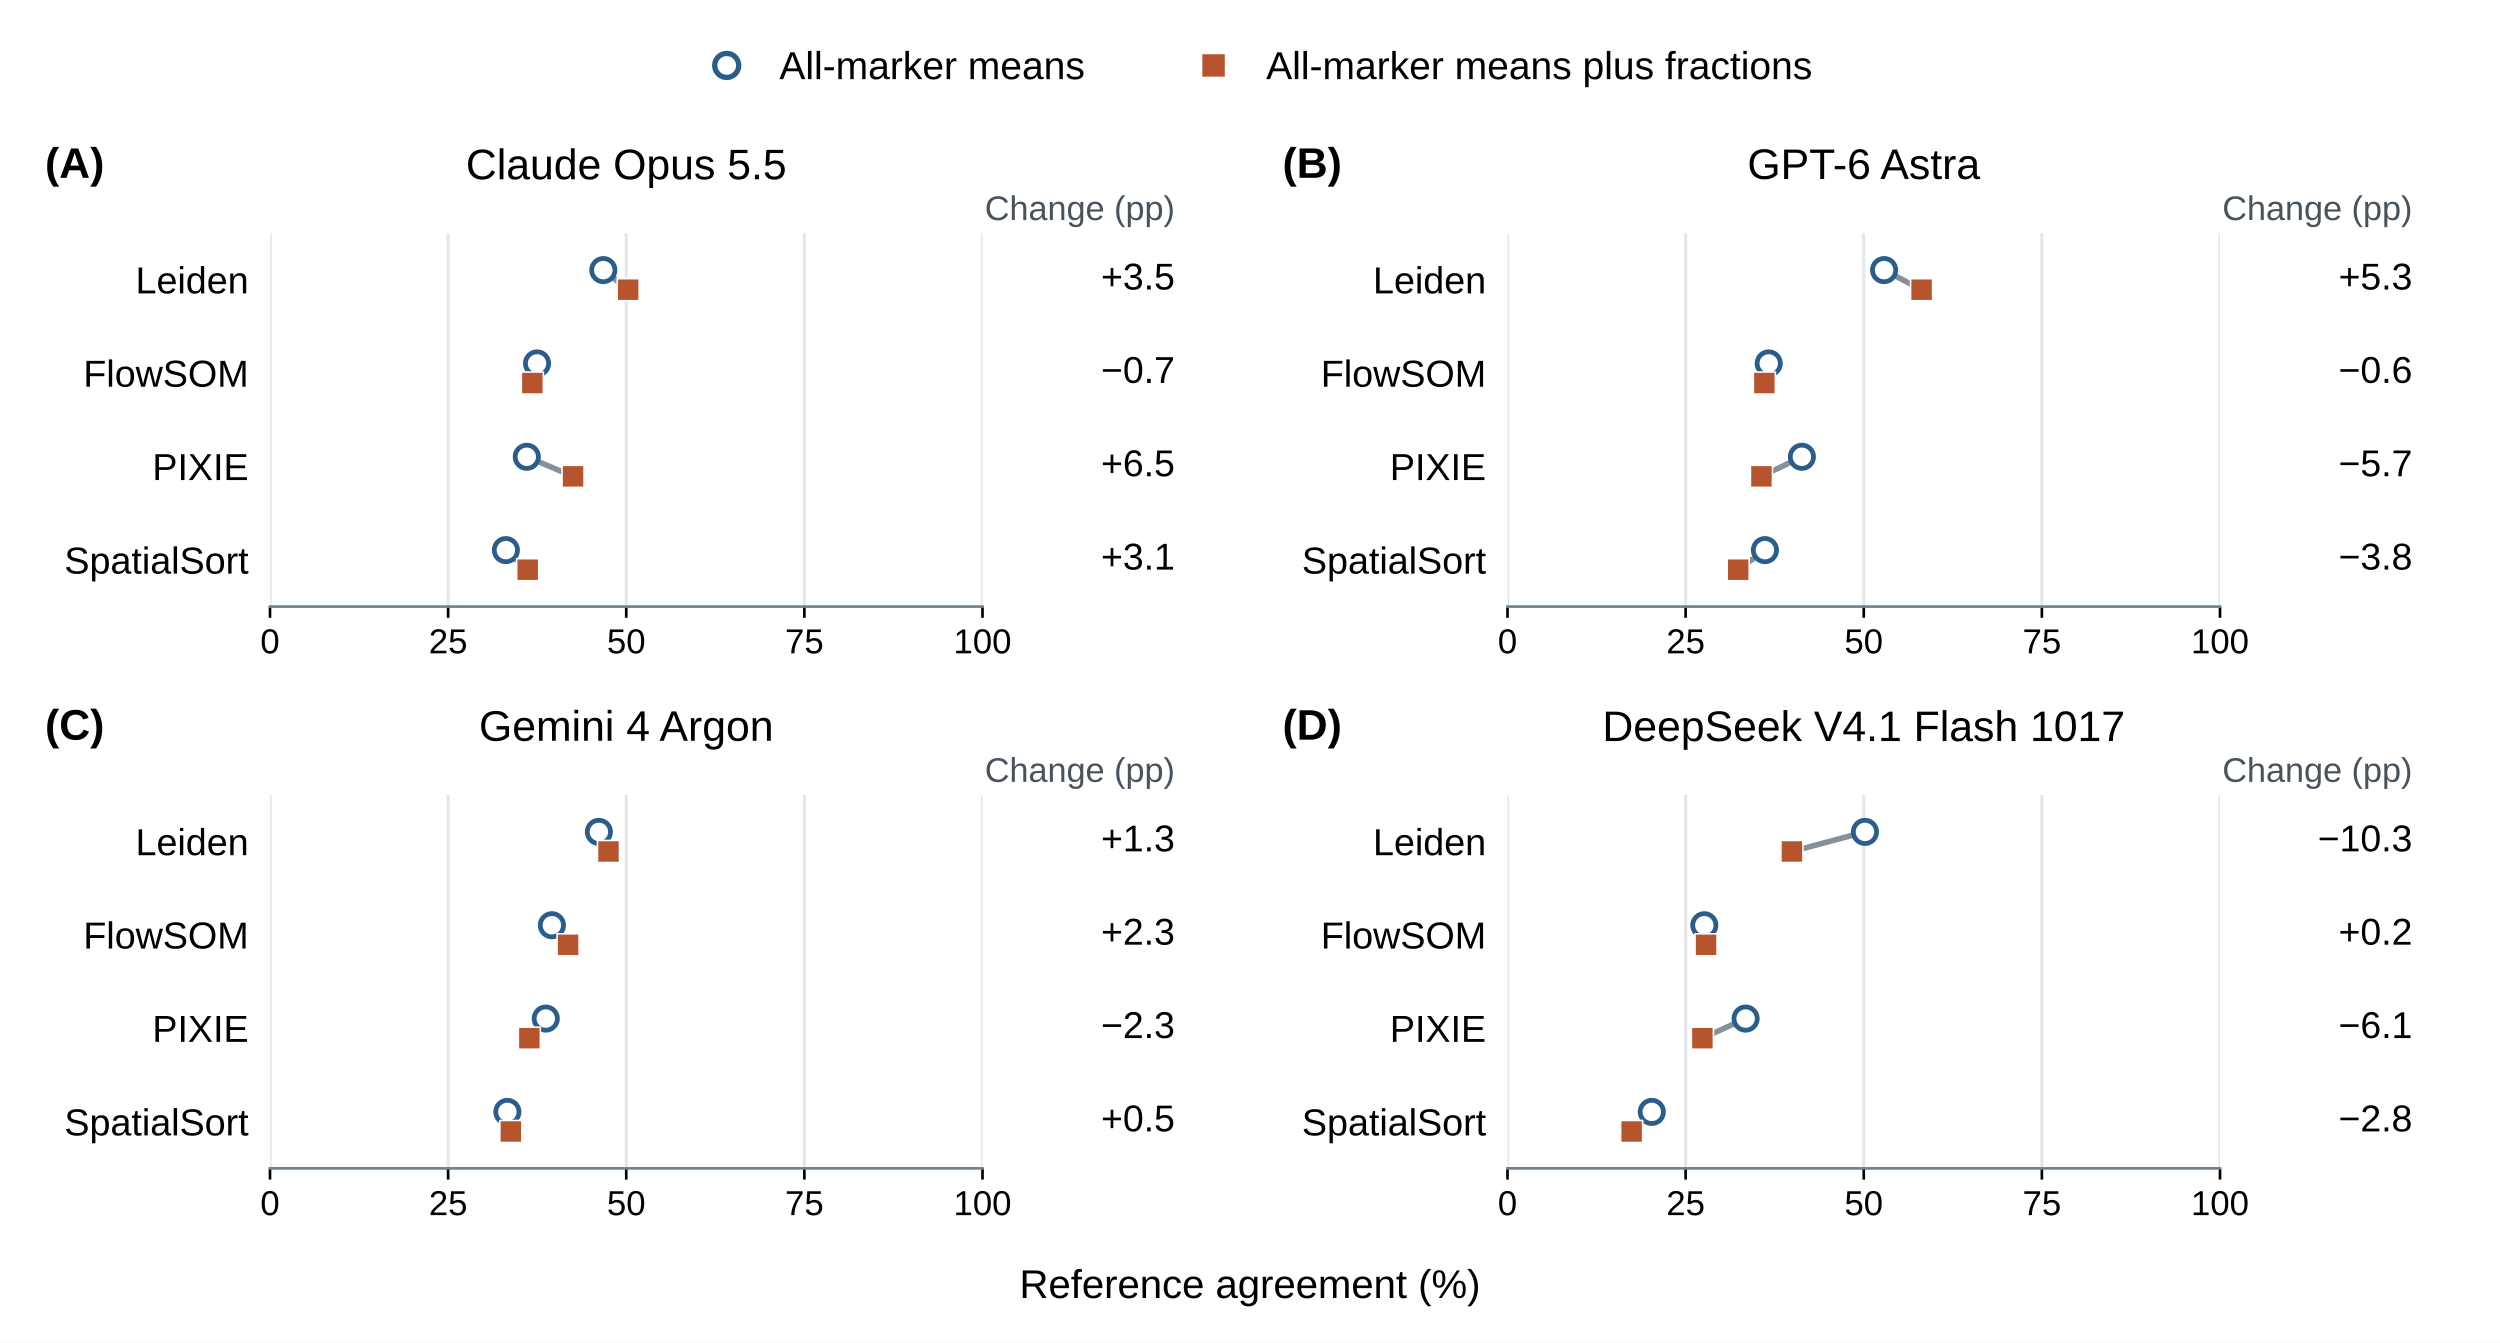
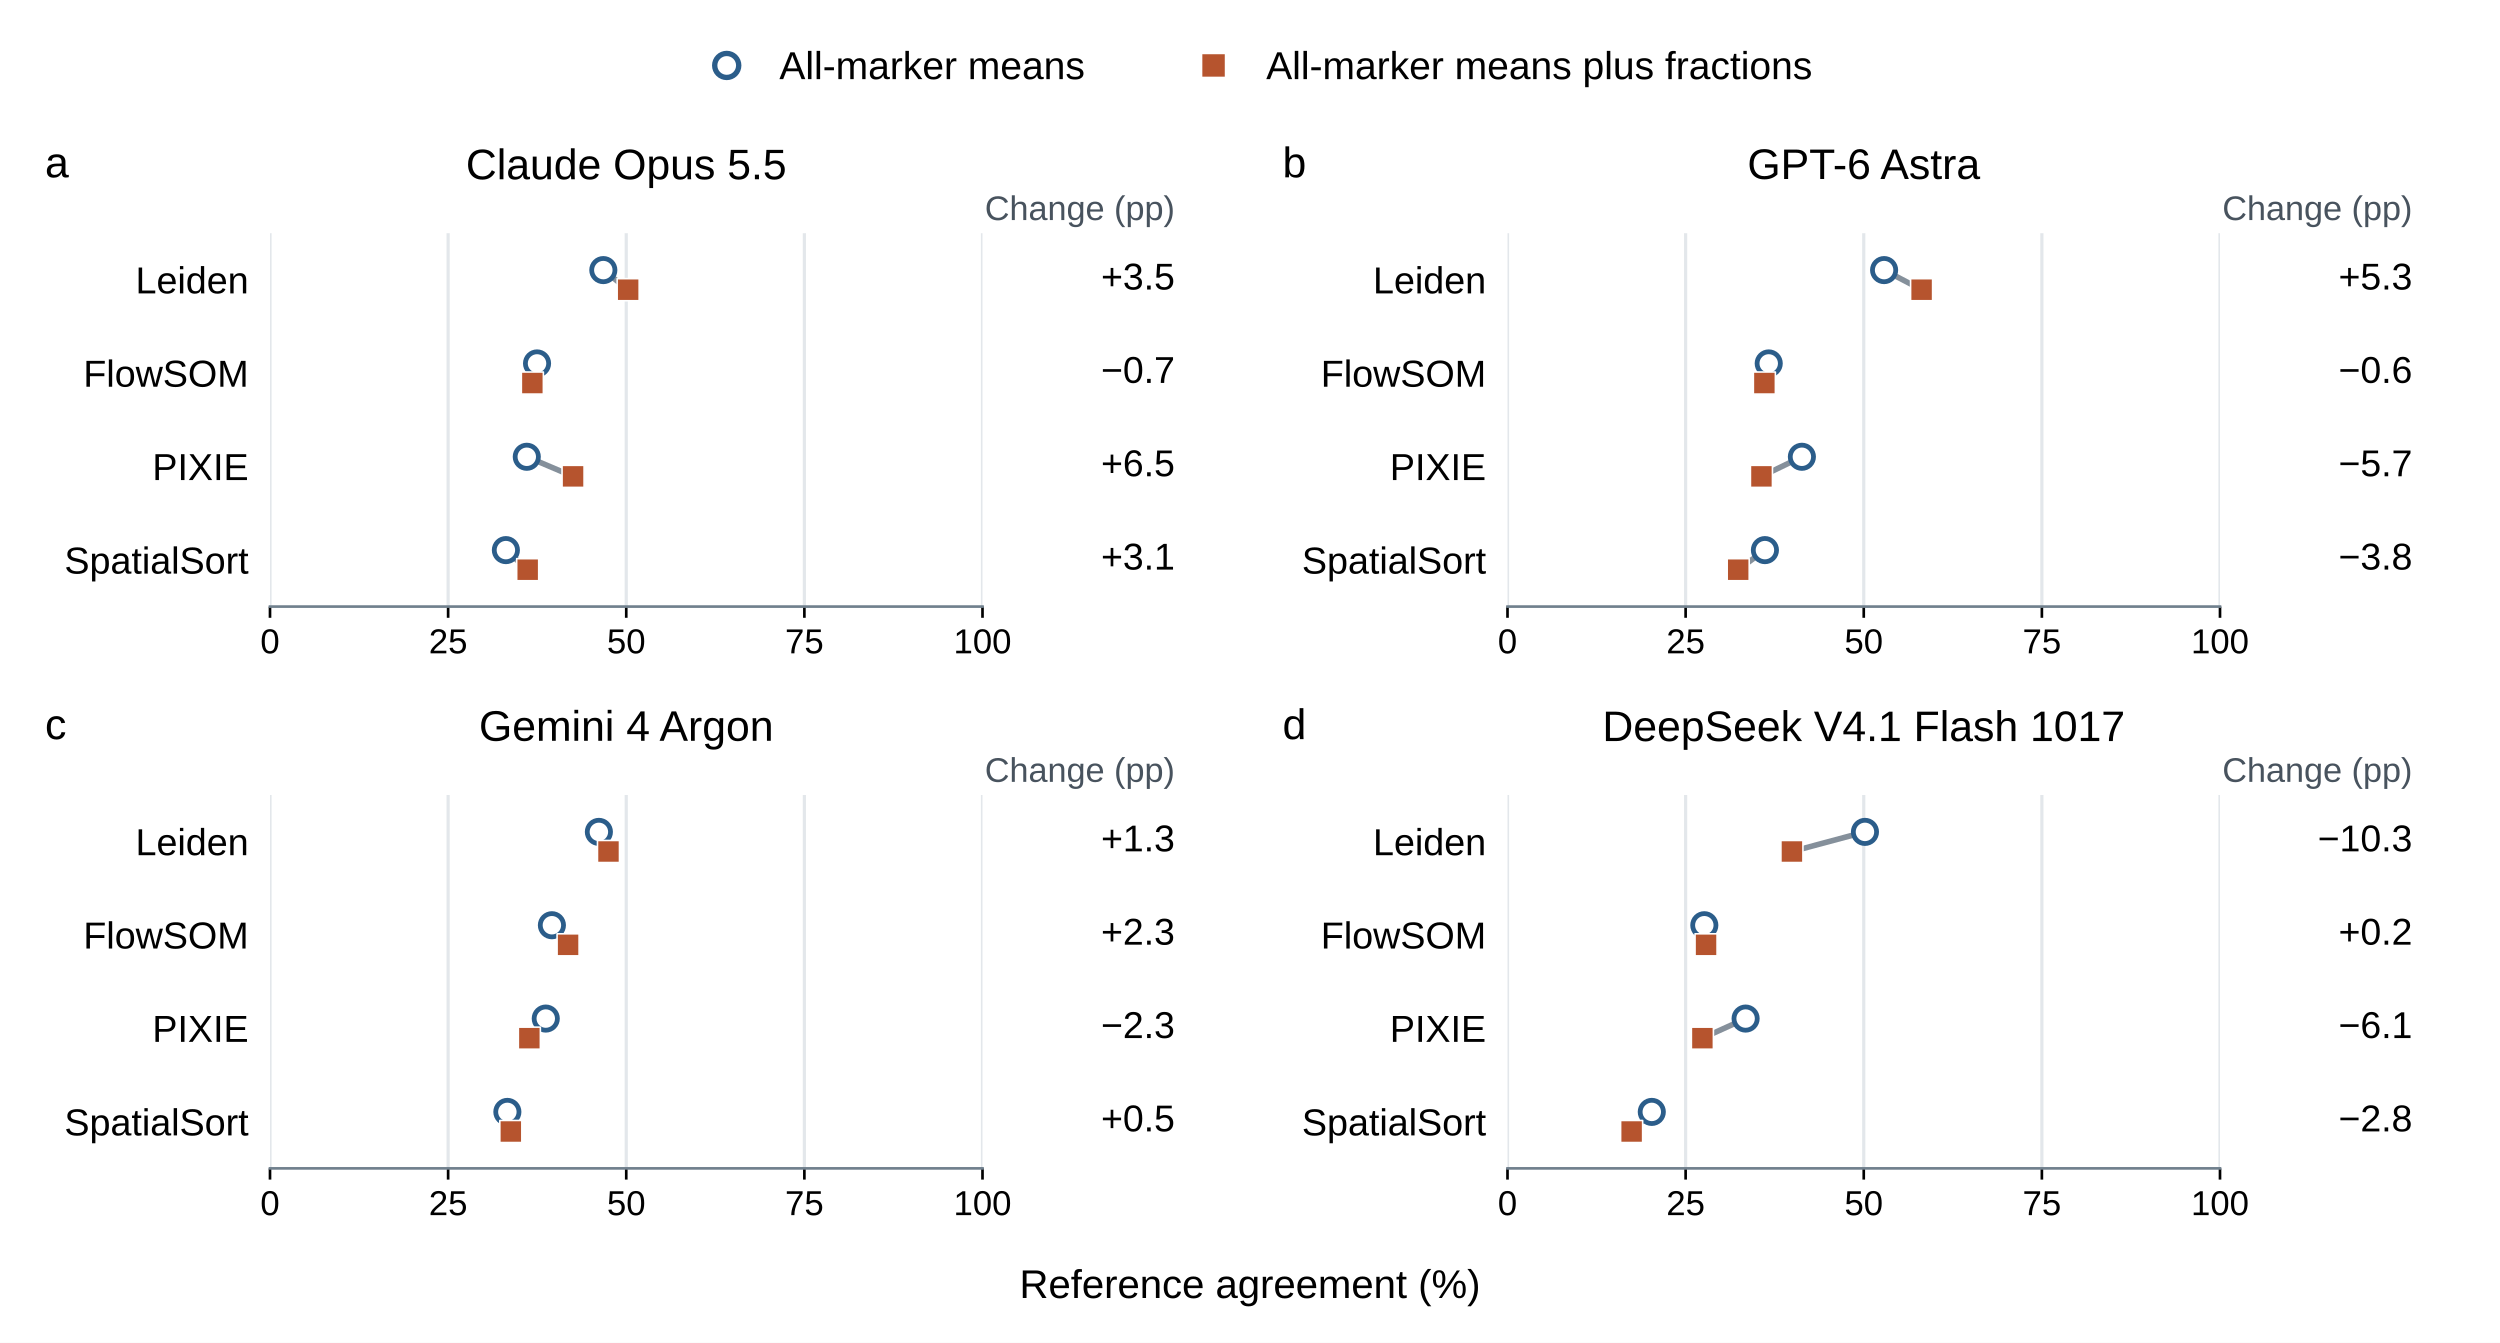
<svg xmlns="http://www.w3.org/2000/svg" xmlns:xlink="http://www.w3.org/1999/xlink" width="468pt" height="251.371pt" viewBox="0 0 468 251.371" version="1.1">
  <defs>
    <style type="text/css">*{stroke-linejoin: round; stroke-linecap: butt}</style>
  </defs>
  <g id="figure_1">
    <g id="patch_1">
      <path d="M 0 251.371  L 468 251.371  L 468 0  L 0 0  z " style="fill: #ffffff" />
    </g>
    <g id="axes_1">
      <g id="patch_2">
        <path d="M 50.544 113.552  L 183.924 113.552  L 183.924 43.66  L 50.544 43.66  z " style="fill: #ffffff" />
      </g>
      <g id="matplotlib.axis_1">
        <g id="xtick_1">
          <g id="line2d_1">
            <path d="M 50.544 113.552  L 50.544 43.66  " clip-path="url(#p164720109d)" style="fill: none; stroke: #e3e7eb; stroke-width: 0.6; stroke-linecap: square" />
          </g>
          <g id="line2d_2">
            <defs>
              <path id="mf519b2136f" d="M 0 0  L 0 2.1  " style="stroke: #000000; stroke-width: 0.5" />
            </defs>
            <g>
              <use xlink:href="#mf519b2136f" x="50.544" y="113.552" style="stroke: #000000; stroke-width: 0.5" />
            </g>
          </g>
          <g id="text_1">
            <text style="font-size: 6.5px; font-family: 'Arial', 'Liberation Sans', 'DejaVu Sans', sans-serif; text-anchor: middle" x="50.544" y="122.304" transform="rotate(-0 50.544 122.3044)">0</text>
          </g>
        </g>
        <g id="xtick_2">
          <g id="line2d_3">
            <path d="M 83.889 113.552  L 83.889 43.66  " clip-path="url(#p164720109d)" style="fill: none; stroke: #e3e7eb; stroke-width: 0.6; stroke-linecap: square" />
          </g>
          <g id="line2d_4">
            <g>
              <use xlink:href="#mf519b2136f" x="83.889" y="113.552" style="stroke: #000000; stroke-width: 0.5" />
            </g>
          </g>
          <g id="text_2">
            <text style="font-size: 6.5px; font-family: 'Arial', 'Liberation Sans', 'DejaVu Sans', sans-serif; text-anchor: middle" x="83.889" y="122.304" transform="rotate(-0 83.889 122.3044)">25</text>
          </g>
        </g>
        <g id="xtick_3">
          <g id="line2d_5">
            <path d="M 117.234 113.552  L 117.234 43.66  " clip-path="url(#p164720109d)" style="fill: none; stroke: #e3e7eb; stroke-width: 0.6; stroke-linecap: square" />
          </g>
          <g id="line2d_6">
            <g>
              <use xlink:href="#mf519b2136f" x="117.234" y="113.552" style="stroke: #000000; stroke-width: 0.5" />
            </g>
          </g>
          <g id="text_3">
            <text style="font-size: 6.5px; font-family: 'Arial', 'Liberation Sans', 'DejaVu Sans', sans-serif; text-anchor: middle" x="117.234" y="122.304" transform="rotate(-0 117.234 122.3044)">50</text>
          </g>
        </g>
        <g id="xtick_4">
          <g id="line2d_7">
            <path d="M 150.579 113.552  L 150.579 43.66  " clip-path="url(#p164720109d)" style="fill: none; stroke: #e3e7eb; stroke-width: 0.6; stroke-linecap: square" />
          </g>
          <g id="line2d_8">
            <g>
              <use xlink:href="#mf519b2136f" x="150.579" y="113.552" style="stroke: #000000; stroke-width: 0.5" />
            </g>
          </g>
          <g id="text_4">
            <text style="font-size: 6.5px; font-family: 'Arial', 'Liberation Sans', 'DejaVu Sans', sans-serif; text-anchor: middle" x="150.579" y="122.304" transform="rotate(-0 150.579 122.3044)">75</text>
          </g>
        </g>
        <g id="xtick_5">
          <g id="line2d_9">
            <path d="M 183.924 113.552  L 183.924 43.66  " clip-path="url(#p164720109d)" style="fill: none; stroke: #e3e7eb; stroke-width: 0.6; stroke-linecap: square" />
          </g>
          <g id="line2d_10">
            <g>
              <use xlink:href="#mf519b2136f" x="183.924" y="113.552" style="stroke: #000000; stroke-width: 0.5" />
            </g>
          </g>
          <g id="text_5">
            <text style="font-size: 6.5px; font-family: 'Arial', 'Liberation Sans', 'DejaVu Sans', sans-serif; text-anchor: middle" x="183.924" y="122.304" transform="rotate(-0 183.924 122.3044)">100</text>
          </g>
        </g>
      </g>
      <g id="matplotlib.axis_2">
        <g id="ytick_1">
          <g id="line2d_11" />
          <g id="text_6">
            <text style="font-size: 7.05px; font-family: 'Arial', 'Liberation Sans', 'DejaVu Sans', sans-serif; text-anchor: end" x="46.544" y="54.92" transform="rotate(-0 46.544 54.91967)">Leiden</text>
          </g>
        </g>
        <g id="ytick_2">
          <g id="line2d_12" />
          <g id="text_7">
            <text style="font-size: 7.05px; font-family: 'Arial', 'Liberation Sans', 'DejaVu Sans', sans-serif; text-anchor: end" x="46.544" y="72.393" transform="rotate(-0 46.544 72.39261)">FlowSOM</text>
          </g>
        </g>
        <g id="ytick_3">
          <g id="line2d_13" />
          <g id="text_8">
            <text style="font-size: 7.05px; font-family: 'Arial', 'Liberation Sans', 'DejaVu Sans', sans-serif; text-anchor: end" x="46.544" y="89.866" transform="rotate(-0 46.544 89.86554)">PIXIE</text>
          </g>
        </g>
        <g id="ytick_4">
          <g id="line2d_14" />
          <g id="text_9">
            <text style="font-size: 7.05px; font-family: 'Arial', 'Liberation Sans', 'DejaVu Sans', sans-serif; text-anchor: end" x="46.544" y="107.381" transform="rotate(-0 46.544 107.3814)">SpatialSort</text>
          </g>
        </g>
      </g>
      <g id="line2d_15">
        <path d="M 112.941 50.562  L 117.592 54.231  " clip-path="url(#p164720109d)" style="fill: none; stroke: #85909b; stroke-width: 1.05; stroke-linecap: square" />
      </g>
      <g id="line2d_16">
        <path d="M 100.533 68.035  L 99.658 71.704  " clip-path="url(#p164720109d)" style="fill: none; stroke: #85909b; stroke-width: 1.05; stroke-linecap: square" />
      </g>
      <g id="line2d_17">
        <path d="M 98.613 85.508  L 107.279 89.177  " clip-path="url(#p164720109d)" style="fill: none; stroke: #85909b; stroke-width: 1.05; stroke-linecap: square" />
      </g>
      <g id="line2d_18">
        <path d="M 94.701 102.981  L 98.783 106.65  " clip-path="url(#p164720109d)" style="fill: none; stroke: #85909b; stroke-width: 1.05; stroke-linecap: square" />
      </g>
      <g id="patch_3">
        <path d="M 50.544 113.552  L 183.924 113.552  " style="fill: none; stroke: #70808d; stroke-width: 0.5; stroke-linejoin: miter; stroke-linecap: square" />
      </g>
      <g id="text_10">
        <text style="font-size: 6.4px; font-family: 'Arial', 'Liberation Sans', 'DejaVu Sans', sans-serif; text-anchor: end; fill: #48535e" x="219.937" y="41.195" transform="rotate(-0 219.9366 41.19481)">Change (pp)</text>
      </g>
      <g id="text_11">
        <text style="font-size: 7px; font-family: 'Arial', 'Liberation Sans', 'DejaVu Sans', sans-serif; text-anchor: end" x="219.937" y="54.206" transform="rotate(-0 219.9366 54.20616)">+3.5</text>
      </g>
      <g id="text_12">
        <text style="font-size: 7px; font-family: 'Arial', 'Liberation Sans', 'DejaVu Sans', sans-serif; text-anchor: end" x="219.937" y="71.679" transform="rotate(-0 219.9366 71.67909)">−0.7</text>
      </g>
      <g id="text_13">
        <text style="font-size: 7px; font-family: 'Arial', 'Liberation Sans', 'DejaVu Sans', sans-serif; text-anchor: end" x="219.937" y="89.152" transform="rotate(-0 219.9366 89.15202)">+6.5</text>
      </g>
      <g id="text_14">
        <text style="font-size: 7px; font-family: 'Arial', 'Liberation Sans', 'DejaVu Sans', sans-serif; text-anchor: end" x="219.937" y="106.625" transform="rotate(-0 219.9366 106.625)">+3.1</text>
      </g>
      <g id="PathCollection_1">
        <defs>
          <path id="m39a8f7a4e0" d="M 0 2.179  C 0.578 2.179 1.132 1.95 1.541 1.541  C 1.95 1.132 2.179 0.578 2.179 0  C 2.179 -0.578 1.95 -1.132 1.541 -1.541  C 1.132 -1.95 0.578 -2.179 0 -2.179  C -0.578 -2.179 -1.132 -1.95 -1.541 -1.541  C -1.95 -1.132 -2.179 -0.578 -2.179 0  C -2.179 0.578 -1.95 1.132 -1.541 1.541  C -1.132 1.95 -0.578 2.179 0 2.179  z " style="stroke: #2b5d8a; stroke-width: 0.9" />
        </defs>
        <g clip-path="url(#p164720109d)">
          <use xlink:href="#m39a8f7a4e0" x="112.941" y="50.562" style="fill: #ffffff; stroke: #2b5d8a; stroke-width: 0.9" />
        </g>
      </g>
      <g id="PathCollection_2">
        <g clip-path="url(#p164720109d)">
          <use xlink:href="#m39a8f7a4e0" x="100.533" y="68.035" style="fill: #ffffff; stroke: #2b5d8a; stroke-width: 0.9" />
        </g>
      </g>
      <g id="PathCollection_3">
        <g clip-path="url(#p164720109d)">
          <use xlink:href="#m39a8f7a4e0" x="98.613" y="85.508" style="fill: #ffffff; stroke: #2b5d8a; stroke-width: 0.9" />
        </g>
      </g>
      <g id="PathCollection_4">
        <g clip-path="url(#p164720109d)">
          <use xlink:href="#m39a8f7a4e0" x="94.701" y="102.981" style="fill: #ffffff; stroke: #2b5d8a; stroke-width: 0.9" />
        </g>
      </g>
      <g id="PathCollection_5">
        <defs>
          <path id="m6fb741b19e" d="M -2.062 2.062  L 2.062 2.062  L 2.062 -2.062  L -2.062 -2.062  z " style="stroke: #ffffff; stroke-width: 0.3" />
        </defs>
        <g clip-path="url(#p164720109d)">
          <use xlink:href="#m6fb741b19e" x="117.592" y="54.231" style="fill: #b6542e; stroke: #ffffff; stroke-width: 0.3" />
        </g>
      </g>
      <g id="PathCollection_6">
        <g clip-path="url(#p164720109d)">
          <use xlink:href="#m6fb741b19e" x="99.658" y="71.704" style="fill: #b6542e; stroke: #ffffff; stroke-width: 0.3" />
        </g>
      </g>
      <g id="PathCollection_7">
        <g clip-path="url(#p164720109d)">
          <use xlink:href="#m6fb741b19e" x="107.279" y="89.177" style="fill: #b6542e; stroke: #ffffff; stroke-width: 0.3" />
        </g>
      </g>
      <g id="PathCollection_8">
        <g clip-path="url(#p164720109d)">
          <use xlink:href="#m6fb741b19e" x="98.783" y="106.65" style="fill: #b6542e; stroke: #ffffff; stroke-width: 0.3" />
        </g>
      </g>
    </g>
    <g id="axes_2">
      <g id="patch_4">
        <path d="M 282.204 113.552  L 415.584 113.552  L 415.584 43.66  L 282.204 43.66  z " style="fill: #ffffff" />
      </g>
      <g id="matplotlib.axis_3">
        <g id="xtick_6">
          <g id="line2d_19">
            <path d="M 282.204 113.552  L 282.204 43.66  " clip-path="url(#pc865735645)" style="fill: none; stroke: #e3e7eb; stroke-width: 0.6; stroke-linecap: square" />
          </g>
          <g id="line2d_20">
            <g>
              <use xlink:href="#mf519b2136f" x="282.204" y="113.552" style="stroke: #000000; stroke-width: 0.5" />
            </g>
          </g>
          <g id="text_15">
            <text style="font-size: 6.5px; font-family: 'Arial', 'Liberation Sans', 'DejaVu Sans', sans-serif; text-anchor: middle" x="282.204" y="122.304" transform="rotate(-0 282.204 122.3044)">0</text>
          </g>
        </g>
        <g id="xtick_7">
          <g id="line2d_21">
            <path d="M 315.549 113.552  L 315.549 43.66  " clip-path="url(#pc865735645)" style="fill: none; stroke: #e3e7eb; stroke-width: 0.6; stroke-linecap: square" />
          </g>
          <g id="line2d_22">
            <g>
              <use xlink:href="#mf519b2136f" x="315.549" y="113.552" style="stroke: #000000; stroke-width: 0.5" />
            </g>
          </g>
          <g id="text_16">
            <text style="font-size: 6.5px; font-family: 'Arial', 'Liberation Sans', 'DejaVu Sans', sans-serif; text-anchor: middle" x="315.549" y="122.304" transform="rotate(-0 315.549 122.3044)">25</text>
          </g>
        </g>
        <g id="xtick_8">
          <g id="line2d_23">
            <path d="M 348.894 113.552  L 348.894 43.66  " clip-path="url(#pc865735645)" style="fill: none; stroke: #e3e7eb; stroke-width: 0.6; stroke-linecap: square" />
          </g>
          <g id="line2d_24">
            <g>
              <use xlink:href="#mf519b2136f" x="348.894" y="113.552" style="stroke: #000000; stroke-width: 0.5" />
            </g>
          </g>
          <g id="text_17">
            <text style="font-size: 6.5px; font-family: 'Arial', 'Liberation Sans', 'DejaVu Sans', sans-serif; text-anchor: middle" x="348.894" y="122.304" transform="rotate(-0 348.894 122.3044)">50</text>
          </g>
        </g>
        <g id="xtick_9">
          <g id="line2d_25">
            <path d="M 382.239 113.552  L 382.239 43.66  " clip-path="url(#pc865735645)" style="fill: none; stroke: #e3e7eb; stroke-width: 0.6; stroke-linecap: square" />
          </g>
          <g id="line2d_26">
            <g>
              <use xlink:href="#mf519b2136f" x="382.239" y="113.552" style="stroke: #000000; stroke-width: 0.5" />
            </g>
          </g>
          <g id="text_18">
            <text style="font-size: 6.5px; font-family: 'Arial', 'Liberation Sans', 'DejaVu Sans', sans-serif; text-anchor: middle" x="382.239" y="122.304" transform="rotate(-0 382.239 122.3044)">75</text>
          </g>
        </g>
        <g id="xtick_10">
          <g id="line2d_27">
            <path d="M 415.584 113.552  L 415.584 43.66  " clip-path="url(#pc865735645)" style="fill: none; stroke: #e3e7eb; stroke-width: 0.6; stroke-linecap: square" />
          </g>
          <g id="line2d_28">
            <g>
              <use xlink:href="#mf519b2136f" x="415.584" y="113.552" style="stroke: #000000; stroke-width: 0.5" />
            </g>
          </g>
          <g id="text_19">
            <text style="font-size: 6.5px; font-family: 'Arial', 'Liberation Sans', 'DejaVu Sans', sans-serif; text-anchor: middle" x="415.584" y="122.304" transform="rotate(-0 415.584 122.3044)">100</text>
          </g>
        </g>
      </g>
      <g id="matplotlib.axis_4">
        <g id="ytick_5">
          <g id="line2d_29" />
          <g id="text_20">
            <text style="font-size: 7.05px; font-family: 'Arial', 'Liberation Sans', 'DejaVu Sans', sans-serif; text-anchor: end" x="278.204" y="54.92" transform="rotate(-0 278.204 54.91967)">Leiden</text>
          </g>
        </g>
        <g id="ytick_6">
          <g id="line2d_30" />
          <g id="text_21">
            <text style="font-size: 7.05px; font-family: 'Arial', 'Liberation Sans', 'DejaVu Sans', sans-serif; text-anchor: end" x="278.204" y="72.393" transform="rotate(-0 278.204 72.39261)">FlowSOM</text>
          </g>
        </g>
        <g id="ytick_7">
          <g id="line2d_31" />
          <g id="text_22">
            <text style="font-size: 7.05px; font-family: 'Arial', 'Liberation Sans', 'DejaVu Sans', sans-serif; text-anchor: end" x="278.204" y="89.866" transform="rotate(-0 278.204 89.86554)">PIXIE</text>
          </g>
        </g>
        <g id="ytick_8">
          <g id="line2d_32" />
          <g id="text_23">
            <text style="font-size: 7.05px; font-family: 'Arial', 'Liberation Sans', 'DejaVu Sans', sans-serif; text-anchor: end" x="278.204" y="107.381" transform="rotate(-0 278.204 107.3814)">SpatialSort</text>
          </g>
        </g>
      </g>
      <g id="line2d_33">
        <path d="M 352.704 50.562  L 359.724 54.231  " clip-path="url(#pc865735645)" style="fill: none; stroke: #85909b; stroke-width: 1.05; stroke-linecap: square" />
      </g>
      <g id="line2d_34">
        <path d="M 331.105 68.035  L 330.291 71.704  " clip-path="url(#pc865735645)" style="fill: none; stroke: #85909b; stroke-width: 1.05; stroke-linecap: square" />
      </g>
      <g id="line2d_35">
        <path d="M 337.314 85.508  L 329.741 89.177  " clip-path="url(#pc865735645)" style="fill: none; stroke: #85909b; stroke-width: 1.05; stroke-linecap: square" />
      </g>
      <g id="line2d_36">
        <path d="M 330.393 102.981  L 325.39 106.65  " clip-path="url(#pc865735645)" style="fill: none; stroke: #85909b; stroke-width: 1.05; stroke-linecap: square" />
      </g>
      <g id="patch_5">
        <path d="M 282.204 113.552  L 415.584 113.552  " style="fill: none; stroke: #70808d; stroke-width: 0.5; stroke-linejoin: miter; stroke-linecap: square" />
      </g>
      <g id="text_24">
        <text style="font-size: 6.4px; font-family: 'Arial', 'Liberation Sans', 'DejaVu Sans', sans-serif; text-anchor: end; fill: #48535e" x="451.597" y="41.195" transform="rotate(-0 451.5966 41.19481)">Change (pp)</text>
      </g>
      <g id="text_25">
        <text style="font-size: 7px; font-family: 'Arial', 'Liberation Sans', 'DejaVu Sans', sans-serif; text-anchor: end" x="451.597" y="54.206" transform="rotate(-0 451.5966 54.20616)">+5.3</text>
      </g>
      <g id="text_26">
        <text style="font-size: 7px; font-family: 'Arial', 'Liberation Sans', 'DejaVu Sans', sans-serif; text-anchor: end" x="451.597" y="71.679" transform="rotate(-0 451.5966 71.67909)">−0.6</text>
      </g>
      <g id="text_27">
        <text style="font-size: 7px; font-family: 'Arial', 'Liberation Sans', 'DejaVu Sans', sans-serif; text-anchor: end" x="451.597" y="89.152" transform="rotate(-0 451.5966 89.15202)">−5.7</text>
      </g>
      <g id="text_28">
        <text style="font-size: 7px; font-family: 'Arial', 'Liberation Sans', 'DejaVu Sans', sans-serif; text-anchor: end" x="451.597" y="106.625" transform="rotate(-0 451.5966 106.625)">−3.8</text>
      </g>
      <g id="PathCollection_9">
        <g clip-path="url(#pc865735645)">
          <use xlink:href="#m39a8f7a4e0" x="352.704" y="50.562" style="fill: #ffffff; stroke: #2b5d8a; stroke-width: 0.9" />
        </g>
      </g>
      <g id="PathCollection_10">
        <g clip-path="url(#pc865735645)">
          <use xlink:href="#m39a8f7a4e0" x="331.105" y="68.035" style="fill: #ffffff; stroke: #2b5d8a; stroke-width: 0.9" />
        </g>
      </g>
      <g id="PathCollection_11">
        <g clip-path="url(#pc865735645)">
          <use xlink:href="#m39a8f7a4e0" x="337.314" y="85.508" style="fill: #ffffff; stroke: #2b5d8a; stroke-width: 0.9" />
        </g>
      </g>
      <g id="PathCollection_12">
        <g clip-path="url(#pc865735645)">
          <use xlink:href="#m39a8f7a4e0" x="330.393" y="102.981" style="fill: #ffffff; stroke: #2b5d8a; stroke-width: 0.9" />
        </g>
      </g>
      <g id="PathCollection_13">
        <g clip-path="url(#pc865735645)">
          <use xlink:href="#m6fb741b19e" x="359.724" y="54.231" style="fill: #b6542e; stroke: #ffffff; stroke-width: 0.3" />
        </g>
      </g>
      <g id="PathCollection_14">
        <g clip-path="url(#pc865735645)">
          <use xlink:href="#m6fb741b19e" x="330.291" y="71.704" style="fill: #b6542e; stroke: #ffffff; stroke-width: 0.3" />
        </g>
      </g>
      <g id="PathCollection_15">
        <g clip-path="url(#pc865735645)">
          <use xlink:href="#m6fb741b19e" x="329.741" y="89.177" style="fill: #b6542e; stroke: #ffffff; stroke-width: 0.3" />
        </g>
      </g>
      <g id="PathCollection_16">
        <g clip-path="url(#pc865735645)">
          <use xlink:href="#m6fb741b19e" x="325.39" y="106.65" style="fill: #b6542e; stroke: #ffffff; stroke-width: 0.3" />
        </g>
      </g>
    </g>
    <g id="axes_3">
      <g id="patch_6">
        <path d="M 50.544 218.72  L 183.924 218.72  L 183.924 148.829  L 50.544 148.829  z " style="fill: #ffffff" />
      </g>
      <g id="matplotlib.axis_5">
        <g id="xtick_11">
          <g id="line2d_37">
            <path d="M 50.544 218.72  L 50.544 148.829  " clip-path="url(#pc172d4efec)" style="fill: none; stroke: #e3e7eb; stroke-width: 0.6; stroke-linecap: square" />
          </g>
          <g id="line2d_38">
            <g>
              <use xlink:href="#mf519b2136f" x="50.544" y="218.72" style="stroke: #000000; stroke-width: 0.5" />
            </g>
          </g>
          <g id="text_29">
            <text style="font-size: 6.5px; font-family: 'Arial', 'Liberation Sans', 'DejaVu Sans', sans-serif; text-anchor: middle" x="50.544" y="227.473" transform="rotate(-0 50.544 227.473)">0</text>
          </g>
        </g>
        <g id="xtick_12">
          <g id="line2d_39">
            <path d="M 83.889 218.72  L 83.889 148.829  " clip-path="url(#pc172d4efec)" style="fill: none; stroke: #e3e7eb; stroke-width: 0.6; stroke-linecap: square" />
          </g>
          <g id="line2d_40">
            <g>
              <use xlink:href="#mf519b2136f" x="83.889" y="218.72" style="stroke: #000000; stroke-width: 0.5" />
            </g>
          </g>
          <g id="text_30">
            <text style="font-size: 6.5px; font-family: 'Arial', 'Liberation Sans', 'DejaVu Sans', sans-serif; text-anchor: middle" x="83.889" y="227.473" transform="rotate(-0 83.889 227.473)">25</text>
          </g>
        </g>
        <g id="xtick_13">
          <g id="line2d_41">
            <path d="M 117.234 218.72  L 117.234 148.829  " clip-path="url(#pc172d4efec)" style="fill: none; stroke: #e3e7eb; stroke-width: 0.6; stroke-linecap: square" />
          </g>
          <g id="line2d_42">
            <g>
              <use xlink:href="#mf519b2136f" x="117.234" y="218.72" style="stroke: #000000; stroke-width: 0.5" />
            </g>
          </g>
          <g id="text_31">
            <text style="font-size: 6.5px; font-family: 'Arial', 'Liberation Sans', 'DejaVu Sans', sans-serif; text-anchor: middle" x="117.234" y="227.473" transform="rotate(-0 117.234 227.473)">50</text>
          </g>
        </g>
        <g id="xtick_14">
          <g id="line2d_43">
            <path d="M 150.579 218.72  L 150.579 148.829  " clip-path="url(#pc172d4efec)" style="fill: none; stroke: #e3e7eb; stroke-width: 0.6; stroke-linecap: square" />
          </g>
          <g id="line2d_44">
            <g>
              <use xlink:href="#mf519b2136f" x="150.579" y="218.72" style="stroke: #000000; stroke-width: 0.5" />
            </g>
          </g>
          <g id="text_32">
            <text style="font-size: 6.5px; font-family: 'Arial', 'Liberation Sans', 'DejaVu Sans', sans-serif; text-anchor: middle" x="150.579" y="227.473" transform="rotate(-0 150.579 227.473)">75</text>
          </g>
        </g>
        <g id="xtick_15">
          <g id="line2d_45">
            <path d="M 183.924 218.72  L 183.924 148.829  " clip-path="url(#pc172d4efec)" style="fill: none; stroke: #e3e7eb; stroke-width: 0.6; stroke-linecap: square" />
          </g>
          <g id="line2d_46">
            <g>
              <use xlink:href="#mf519b2136f" x="183.924" y="218.72" style="stroke: #000000; stroke-width: 0.5" />
            </g>
          </g>
          <g id="text_33">
            <text style="font-size: 6.5px; font-family: 'Arial', 'Liberation Sans', 'DejaVu Sans', sans-serif; text-anchor: middle" x="183.924" y="227.473" transform="rotate(-0 183.924 227.473)">100</text>
          </g>
        </g>
      </g>
      <g id="matplotlib.axis_6">
        <g id="ytick_9">
          <g id="line2d_47" />
          <g id="text_34">
            <text style="font-size: 7.05px; font-family: 'Arial', 'Liberation Sans', 'DejaVu Sans', sans-serif; text-anchor: end" x="46.544" y="160.088" transform="rotate(-0 46.544 160.0883)">Leiden</text>
          </g>
        </g>
        <g id="ytick_10">
          <g id="line2d_48" />
          <g id="text_35">
            <text style="font-size: 7.05px; font-family: 'Arial', 'Liberation Sans', 'DejaVu Sans', sans-serif; text-anchor: end" x="46.544" y="177.561" transform="rotate(-0 46.544 177.5612)">FlowSOM</text>
          </g>
        </g>
        <g id="ytick_11">
          <g id="line2d_49" />
          <g id="text_36">
            <text style="font-size: 7.05px; font-family: 'Arial', 'Liberation Sans', 'DejaVu Sans', sans-serif; text-anchor: end" x="46.544" y="195.034" transform="rotate(-0 46.544 195.0341)">PIXIE</text>
          </g>
        </g>
        <g id="ytick_12">
          <g id="line2d_50" />
          <g id="text_37">
            <text style="font-size: 7.05px; font-family: 'Arial', 'Liberation Sans', 'DejaVu Sans', sans-serif; text-anchor: end" x="46.544" y="212.55" transform="rotate(-0 46.544 212.55)">SpatialSort</text>
          </g>
        </g>
      </g>
      <g id="line2d_51">
        <path d="M 112.111 155.73  L 113.908 159.4  " clip-path="url(#pc172d4efec)" style="fill: none; stroke: #85909b; stroke-width: 1.05; stroke-linecap: square" />
      </g>
      <g id="line2d_52">
        <path d="M 103.316 173.203  L 106.346 176.873  " clip-path="url(#pc172d4efec)" style="fill: none; stroke: #85909b; stroke-width: 1.05; stroke-linecap: square" />
      </g>
      <g id="line2d_53">
        <path d="M 102.167 190.676  L 99.095 194.346  " clip-path="url(#pc172d4efec)" style="fill: none; stroke: #85909b; stroke-width: 1.05; stroke-linecap: square" />
      </g>
      <g id="line2d_54">
        <path d="M 94.978 208.149  L 95.627 211.819  " clip-path="url(#pc172d4efec)" style="fill: none; stroke: #85909b; stroke-width: 1.05; stroke-linecap: square" />
      </g>
      <g id="patch_7">
        <path d="M 50.544 218.72  L 183.924 218.72  " style="fill: none; stroke: #70808d; stroke-width: 0.5; stroke-linejoin: miter; stroke-linecap: square" />
      </g>
      <g id="text_38">
        <text style="font-size: 6.4px; font-family: 'Arial', 'Liberation Sans', 'DejaVu Sans', sans-serif; text-anchor: end; fill: #48535e" x="219.937" y="146.363" transform="rotate(-0 219.9366 146.3634)">Change (pp)</text>
      </g>
      <g id="text_39">
        <text style="font-size: 7px; font-family: 'Arial', 'Liberation Sans', 'DejaVu Sans', sans-serif; text-anchor: end" x="219.937" y="159.375" transform="rotate(-0 219.9366 159.3747)">+1.3</text>
      </g>
      <g id="text_40">
        <text style="font-size: 7px; font-family: 'Arial', 'Liberation Sans', 'DejaVu Sans', sans-serif; text-anchor: end" x="219.937" y="176.848" transform="rotate(-0 219.9366 176.8477)">+2.3</text>
      </g>
      <g id="text_41">
        <text style="font-size: 7px; font-family: 'Arial', 'Liberation Sans', 'DejaVu Sans', sans-serif; text-anchor: end" x="219.937" y="194.321" transform="rotate(-0 219.9366 194.3206)">−2.3</text>
      </g>
      <g id="text_42">
        <text style="font-size: 7px; font-family: 'Arial', 'Liberation Sans', 'DejaVu Sans', sans-serif; text-anchor: end" x="219.937" y="211.794" transform="rotate(-0 219.9366 211.7935)">+0.5</text>
      </g>
      <g id="PathCollection_17">
        <g clip-path="url(#pc172d4efec)">
          <use xlink:href="#m39a8f7a4e0" x="112.111" y="155.73" style="fill: #ffffff; stroke: #2b5d8a; stroke-width: 0.9" />
        </g>
      </g>
      <g id="PathCollection_18">
        <g clip-path="url(#pc172d4efec)">
          <use xlink:href="#m39a8f7a4e0" x="103.316" y="173.203" style="fill: #ffffff; stroke: #2b5d8a; stroke-width: 0.9" />
        </g>
      </g>
      <g id="PathCollection_19">
        <g clip-path="url(#pc172d4efec)">
          <use xlink:href="#m39a8f7a4e0" x="102.167" y="190.676" style="fill: #ffffff; stroke: #2b5d8a; stroke-width: 0.9" />
        </g>
      </g>
      <g id="PathCollection_20">
        <g clip-path="url(#pc172d4efec)">
          <use xlink:href="#m39a8f7a4e0" x="94.978" y="208.149" style="fill: #ffffff; stroke: #2b5d8a; stroke-width: 0.9" />
        </g>
      </g>
      <g id="PathCollection_21">
        <g clip-path="url(#pc172d4efec)">
          <use xlink:href="#m6fb741b19e" x="113.908" y="159.4" style="fill: #b6542e; stroke: #ffffff; stroke-width: 0.3" />
        </g>
      </g>
      <g id="PathCollection_22">
        <g clip-path="url(#pc172d4efec)">
          <use xlink:href="#m6fb741b19e" x="106.346" y="176.873" style="fill: #b6542e; stroke: #ffffff; stroke-width: 0.3" />
        </g>
      </g>
      <g id="PathCollection_23">
        <g clip-path="url(#pc172d4efec)">
          <use xlink:href="#m6fb741b19e" x="99.095" y="194.346" style="fill: #b6542e; stroke: #ffffff; stroke-width: 0.3" />
        </g>
      </g>
      <g id="PathCollection_24">
        <g clip-path="url(#pc172d4efec)">
          <use xlink:href="#m6fb741b19e" x="95.627" y="211.819" style="fill: #b6542e; stroke: #ffffff; stroke-width: 0.3" />
        </g>
      </g>
    </g>
    <g id="axes_4">
      <g id="patch_8">
        <path d="M 282.204 218.72  L 415.584 218.72  L 415.584 148.829  L 282.204 148.829  z " style="fill: #ffffff" />
      </g>
      <g id="matplotlib.axis_7">
        <g id="xtick_16">
          <g id="line2d_55">
            <path d="M 282.204 218.72  L 282.204 148.829  " clip-path="url(#paf9d4f70c8)" style="fill: none; stroke: #e3e7eb; stroke-width: 0.6; stroke-linecap: square" />
          </g>
          <g id="line2d_56">
            <g>
              <use xlink:href="#mf519b2136f" x="282.204" y="218.72" style="stroke: #000000; stroke-width: 0.5" />
            </g>
          </g>
          <g id="text_43">
            <text style="font-size: 6.5px; font-family: 'Arial', 'Liberation Sans', 'DejaVu Sans', sans-serif; text-anchor: middle" x="282.204" y="227.473" transform="rotate(-0 282.204 227.473)">0</text>
          </g>
        </g>
        <g id="xtick_17">
          <g id="line2d_57">
            <path d="M 315.549 218.72  L 315.549 148.829  " clip-path="url(#paf9d4f70c8)" style="fill: none; stroke: #e3e7eb; stroke-width: 0.6; stroke-linecap: square" />
          </g>
          <g id="line2d_58">
            <g>
              <use xlink:href="#mf519b2136f" x="315.549" y="218.72" style="stroke: #000000; stroke-width: 0.5" />
            </g>
          </g>
          <g id="text_44">
            <text style="font-size: 6.5px; font-family: 'Arial', 'Liberation Sans', 'DejaVu Sans', sans-serif; text-anchor: middle" x="315.549" y="227.473" transform="rotate(-0 315.549 227.473)">25</text>
          </g>
        </g>
        <g id="xtick_18">
          <g id="line2d_59">
            <path d="M 348.894 218.72  L 348.894 148.829  " clip-path="url(#paf9d4f70c8)" style="fill: none; stroke: #e3e7eb; stroke-width: 0.6; stroke-linecap: square" />
          </g>
          <g id="line2d_60">
            <g>
              <use xlink:href="#mf519b2136f" x="348.894" y="218.72" style="stroke: #000000; stroke-width: 0.5" />
            </g>
          </g>
          <g id="text_45">
            <text style="font-size: 6.5px; font-family: 'Arial', 'Liberation Sans', 'DejaVu Sans', sans-serif; text-anchor: middle" x="348.894" y="227.473" transform="rotate(-0 348.894 227.473)">50</text>
          </g>
        </g>
        <g id="xtick_19">
          <g id="line2d_61">
            <path d="M 382.239 218.72  L 382.239 148.829  " clip-path="url(#paf9d4f70c8)" style="fill: none; stroke: #e3e7eb; stroke-width: 0.6; stroke-linecap: square" />
          </g>
          <g id="line2d_62">
            <g>
              <use xlink:href="#mf519b2136f" x="382.239" y="218.72" style="stroke: #000000; stroke-width: 0.5" />
            </g>
          </g>
          <g id="text_46">
            <text style="font-size: 6.5px; font-family: 'Arial', 'Liberation Sans', 'DejaVu Sans', sans-serif; text-anchor: middle" x="382.239" y="227.473" transform="rotate(-0 382.239 227.473)">75</text>
          </g>
        </g>
        <g id="xtick_20">
          <g id="line2d_63">
            <path d="M 415.584 218.72  L 415.584 148.829  " clip-path="url(#paf9d4f70c8)" style="fill: none; stroke: #e3e7eb; stroke-width: 0.6; stroke-linecap: square" />
          </g>
          <g id="line2d_64">
            <g>
              <use xlink:href="#mf519b2136f" x="415.584" y="218.72" style="stroke: #000000; stroke-width: 0.5" />
            </g>
          </g>
          <g id="text_47">
            <text style="font-size: 6.5px; font-family: 'Arial', 'Liberation Sans', 'DejaVu Sans', sans-serif; text-anchor: middle" x="415.584" y="227.473" transform="rotate(-0 415.584 227.473)">100</text>
          </g>
        </g>
      </g>
      <g id="matplotlib.axis_8">
        <g id="ytick_13">
          <g id="line2d_65" />
          <g id="text_48">
            <text style="font-size: 7.05px; font-family: 'Arial', 'Liberation Sans', 'DejaVu Sans', sans-serif; text-anchor: end" x="278.204" y="160.088" transform="rotate(-0 278.204 160.0883)">Leiden</text>
          </g>
        </g>
        <g id="ytick_14">
          <g id="line2d_66" />
          <g id="text_49">
            <text style="font-size: 7.05px; font-family: 'Arial', 'Liberation Sans', 'DejaVu Sans', sans-serif; text-anchor: end" x="278.204" y="177.561" transform="rotate(-0 278.204 177.5612)">FlowSOM</text>
          </g>
        </g>
        <g id="ytick_15">
          <g id="line2d_67" />
          <g id="text_50">
            <text style="font-size: 7.05px; font-family: 'Arial', 'Liberation Sans', 'DejaVu Sans', sans-serif; text-anchor: end" x="278.204" y="195.034" transform="rotate(-0 278.204 195.0341)">PIXIE</text>
          </g>
        </g>
        <g id="ytick_16">
          <g id="line2d_68" />
          <g id="text_51">
            <text style="font-size: 7.05px; font-family: 'Arial', 'Liberation Sans', 'DejaVu Sans', sans-serif; text-anchor: end" x="278.204" y="212.55" transform="rotate(-0 278.204 212.55)">SpatialSort</text>
          </g>
        </g>
      </g>
      <g id="line2d_69">
        <path d="M 349.12 155.73  L 335.447 159.4  " clip-path="url(#paf9d4f70c8)" style="fill: none; stroke: #85909b; stroke-width: 1.05; stroke-linecap: square" />
      </g>
      <g id="line2d_70">
        <path d="M 319.048 173.203  L 319.374 176.873  " clip-path="url(#paf9d4f70c8)" style="fill: none; stroke: #85909b; stroke-width: 1.05; stroke-linecap: square" />
      </g>
      <g id="line2d_71">
        <path d="M 326.778 190.676  L 318.687 194.346  " clip-path="url(#paf9d4f70c8)" style="fill: none; stroke: #85909b; stroke-width: 1.05; stroke-linecap: square" />
      </g>
      <g id="line2d_72">
        <path d="M 309.214 208.149  L 305.44 211.819  " clip-path="url(#paf9d4f70c8)" style="fill: none; stroke: #85909b; stroke-width: 1.05; stroke-linecap: square" />
      </g>
      <g id="patch_9">
        <path d="M 282.204 218.72  L 415.584 218.72  " style="fill: none; stroke: #70808d; stroke-width: 0.5; stroke-linejoin: miter; stroke-linecap: square" />
      </g>
      <g id="text_52">
        <text style="font-size: 6.4px; font-family: 'Arial', 'Liberation Sans', 'DejaVu Sans', sans-serif; text-anchor: end; fill: #48535e" x="451.597" y="146.363" transform="rotate(-0 451.5966 146.3634)">Change (pp)</text>
      </g>
      <g id="text_53">
        <text style="font-size: 7px; font-family: 'Arial', 'Liberation Sans', 'DejaVu Sans', sans-serif; text-anchor: end" x="451.597" y="159.375" transform="rotate(-0 451.5966 159.3747)">−10.3</text>
      </g>
      <g id="text_54">
        <text style="font-size: 7px; font-family: 'Arial', 'Liberation Sans', 'DejaVu Sans', sans-serif; text-anchor: end" x="451.597" y="176.848" transform="rotate(-0 451.5966 176.8477)">+0.2</text>
      </g>
      <g id="text_55">
        <text style="font-size: 7px; font-family: 'Arial', 'Liberation Sans', 'DejaVu Sans', sans-serif; text-anchor: end" x="451.597" y="194.321" transform="rotate(-0 451.5966 194.3206)">−6.1</text>
      </g>
      <g id="text_56">
        <text style="font-size: 7px; font-family: 'Arial', 'Liberation Sans', 'DejaVu Sans', sans-serif; text-anchor: end" x="451.597" y="211.794" transform="rotate(-0 451.5966 211.7935)">−2.8</text>
      </g>
      <g id="PathCollection_25">
        <g clip-path="url(#paf9d4f70c8)">
          <use xlink:href="#m39a8f7a4e0" x="349.12" y="155.73" style="fill: #ffffff; stroke: #2b5d8a; stroke-width: 0.9" />
        </g>
      </g>
      <g id="PathCollection_26">
        <g clip-path="url(#paf9d4f70c8)">
          <use xlink:href="#m39a8f7a4e0" x="319.048" y="173.203" style="fill: #ffffff; stroke: #2b5d8a; stroke-width: 0.9" />
        </g>
      </g>
      <g id="PathCollection_27">
        <g clip-path="url(#paf9d4f70c8)">
          <use xlink:href="#m39a8f7a4e0" x="326.778" y="190.676" style="fill: #ffffff; stroke: #2b5d8a; stroke-width: 0.9" />
        </g>
      </g>
      <g id="PathCollection_28">
        <g clip-path="url(#paf9d4f70c8)">
          <use xlink:href="#m39a8f7a4e0" x="309.214" y="208.149" style="fill: #ffffff; stroke: #2b5d8a; stroke-width: 0.9" />
        </g>
      </g>
      <g id="PathCollection_29">
        <g clip-path="url(#paf9d4f70c8)">
          <use xlink:href="#m6fb741b19e" x="335.447" y="159.4" style="fill: #b6542e; stroke: #ffffff; stroke-width: 0.3" />
        </g>
      </g>
      <g id="PathCollection_30">
        <g clip-path="url(#paf9d4f70c8)">
          <use xlink:href="#m6fb741b19e" x="319.374" y="176.873" style="fill: #b6542e; stroke: #ffffff; stroke-width: 0.3" />
        </g>
      </g>
      <g id="PathCollection_31">
        <g clip-path="url(#paf9d4f70c8)">
          <use xlink:href="#m6fb741b19e" x="318.687" y="194.346" style="fill: #b6542e; stroke: #ffffff; stroke-width: 0.3" />
        </g>
      </g>
      <g id="PathCollection_32">
        <g clip-path="url(#paf9d4f70c8)">
          <use xlink:href="#m6fb741b19e" x="305.44" y="211.819" style="fill: #b6542e; stroke: #ffffff; stroke-width: 0.3" />
        </g>
      </g>
    </g>
    <g id="text_57">
-       <text style="font-weight: 700; font-size: 8px; font-family: 'Arial', 'Liberation Sans', 'DejaVu Sans', sans-serif; text-anchor: start" x="8.424" y="33.291" transform="rotate(-0 8.424 33.29091)">(A)</text>
+       <text style="font-size: 8px; font-family: 'Arial', 'Liberation Sans', 'DejaVu Sans', sans-serif; text-anchor: start" x="8.424" y="33.193" transform="rotate(-0 8.424 33.19342)">a</text>
    </g>
    <g id="text_58">
      <text style="font-size: 8px; font-family: 'Arial', 'Liberation Sans', 'DejaVu Sans', sans-serif; text-anchor: middle" x="117.234" y="33.555" transform="rotate(-0 117.234 33.55504)">Claude Opus 5.5</text>
    </g>
    <g id="text_59">
-       <text style="font-weight: 700; font-size: 8px; font-family: 'Arial', 'Liberation Sans', 'DejaVu Sans', sans-serif; text-anchor: start" x="240.084" y="33.291" transform="rotate(-0 240.084 33.29091)">(B)</text>
+       <text style="font-size: 8px; font-family: 'Arial', 'Liberation Sans', 'DejaVu Sans', sans-serif; text-anchor: start" x="240.084" y="33.193" transform="rotate(-0 240.084 33.19342)">b</text>
    </g>
    <g id="text_60">
      <text style="font-size: 8px; font-family: 'Arial', 'Liberation Sans', 'DejaVu Sans', sans-serif; text-anchor: middle" x="348.894" y="33.504" transform="rotate(-0 348.894 33.50379)">GPT-6 Astra</text>
    </g>
    <g id="text_61">
-       <text style="font-weight: 700; font-size: 8px; font-family: 'Arial', 'Liberation Sans', 'DejaVu Sans', sans-serif; text-anchor: start" x="8.424" y="138.459" transform="rotate(-0 8.424 138.4595)">(C)</text>
+       <text style="font-size: 8px; font-family: 'Arial', 'Liberation Sans', 'DejaVu Sans', sans-serif; text-anchor: start" x="8.424" y="138.362" transform="rotate(-0 8.424 138.362)">c</text>
    </g>
    <g id="text_62">
      <text style="font-size: 8px; font-family: 'Arial', 'Liberation Sans', 'DejaVu Sans', sans-serif; text-anchor: middle" x="117.234" y="138.674" transform="rotate(-0 117.234 138.6743)">Gemini 4 Argon</text>
    </g>
    <g id="text_63">
-       <text style="font-weight: 700; font-size: 8px; font-family: 'Arial', 'Liberation Sans', 'DejaVu Sans', sans-serif; text-anchor: start" x="240.084" y="138.459" transform="rotate(-0 240.084 138.4595)">(D)</text>
+       <text style="font-size: 8px; font-family: 'Arial', 'Liberation Sans', 'DejaVu Sans', sans-serif; text-anchor: start" x="240.084" y="138.362" transform="rotate(-0 240.084 138.362)">d</text>
    </g>
    <g id="text_64">
      <text style="font-size: 8px; font-family: 'Arial', 'Liberation Sans', 'DejaVu Sans', sans-serif; text-anchor: middle" x="348.894" y="138.721" transform="rotate(-0 348.894 138.7211)">DeepSeek V4.1 Flash 1017</text>
    </g>
    <g id="text_65">
      <text style="font-size: 7.5px; font-family: 'Arial', 'Liberation Sans', 'DejaVu Sans', sans-serif; text-anchor: middle" x="234" y="242.985" transform="rotate(-0 234 242.985)">Reference agreement (%)</text>
    </g>
    <g id="legend_1">
      <g id="line2d_73">
        <defs>
          <path id="m472b3c234e" d="M 0 2.25  C 0.597 2.25 1.169 2.013 1.591 1.591  C 2.013 1.169 2.25 0.597 2.25 0  C 2.25 -0.597 2.013 -1.169 1.591 -1.591  C 1.169 -2.013 0.597 -2.25 0 -2.25  C -0.597 -2.25 -1.169 -2.013 -1.591 -1.591  C -2.013 -1.169 -2.25 -0.597 -2.25 0  C -2.25 0.597 -2.013 1.169 -1.591 1.591  C -1.169 2.013 -0.597 2.25 0 2.25  z " style="stroke: #2b5d8a" />
        </defs>
        <g>
          <use xlink:href="#m472b3c234e" x="136.041" y="12.252" style="fill: #ffffff; stroke: #2b5d8a" />
        </g>
      </g>
      <g id="text_66">
        <text style="font-size: 7.3px; font-family: 'Arial', 'Liberation Sans', 'DejaVu Sans', sans-serif; text-anchor: start" x="145.896" y="14.807" transform="rotate(-0 145.8958 14.8074)">All-marker means</text>
      </g>
      <g id="line2d_74">
        <defs>
          <path id="m764b751dd6" d="M -2.25 2.25  L 2.25 2.25  L 2.25 -2.25  L -2.25 -2.25  z " style="stroke: #ffffff; stroke-width: 0.3; stroke-linejoin: miter" />
        </defs>
        <g>
          <use xlink:href="#m764b751dd6" x="227.178" y="12.252" style="fill: #b6542e; stroke: #ffffff; stroke-width: 0.3; stroke-linejoin: miter" />
        </g>
      </g>
      <g id="text_67">
        <text style="font-size: 7.3px; font-family: 'Arial', 'Liberation Sans', 'DejaVu Sans', sans-serif; text-anchor: start" x="237.033" y="14.807" transform="rotate(-0 237.0329 14.8074)">All-marker means plus fractions</text>
      </g>
    </g>
  </g>
  <defs>
    <clipPath id="p164720109d">
      <rect x="50.544" y="43.66" width="133.38" height="69.892" />
    </clipPath>
    <clipPath id="pc865735645">
      <rect x="282.204" y="43.66" width="133.38" height="69.892" />
    </clipPath>
    <clipPath id="pc172d4efec">
      <rect x="50.544" y="148.829" width="133.38" height="69.892" />
    </clipPath>
    <clipPath id="paf9d4f70c8">
      <rect x="282.204" y="148.829" width="133.38" height="69.892" />
    </clipPath>
  </defs>
</svg>
